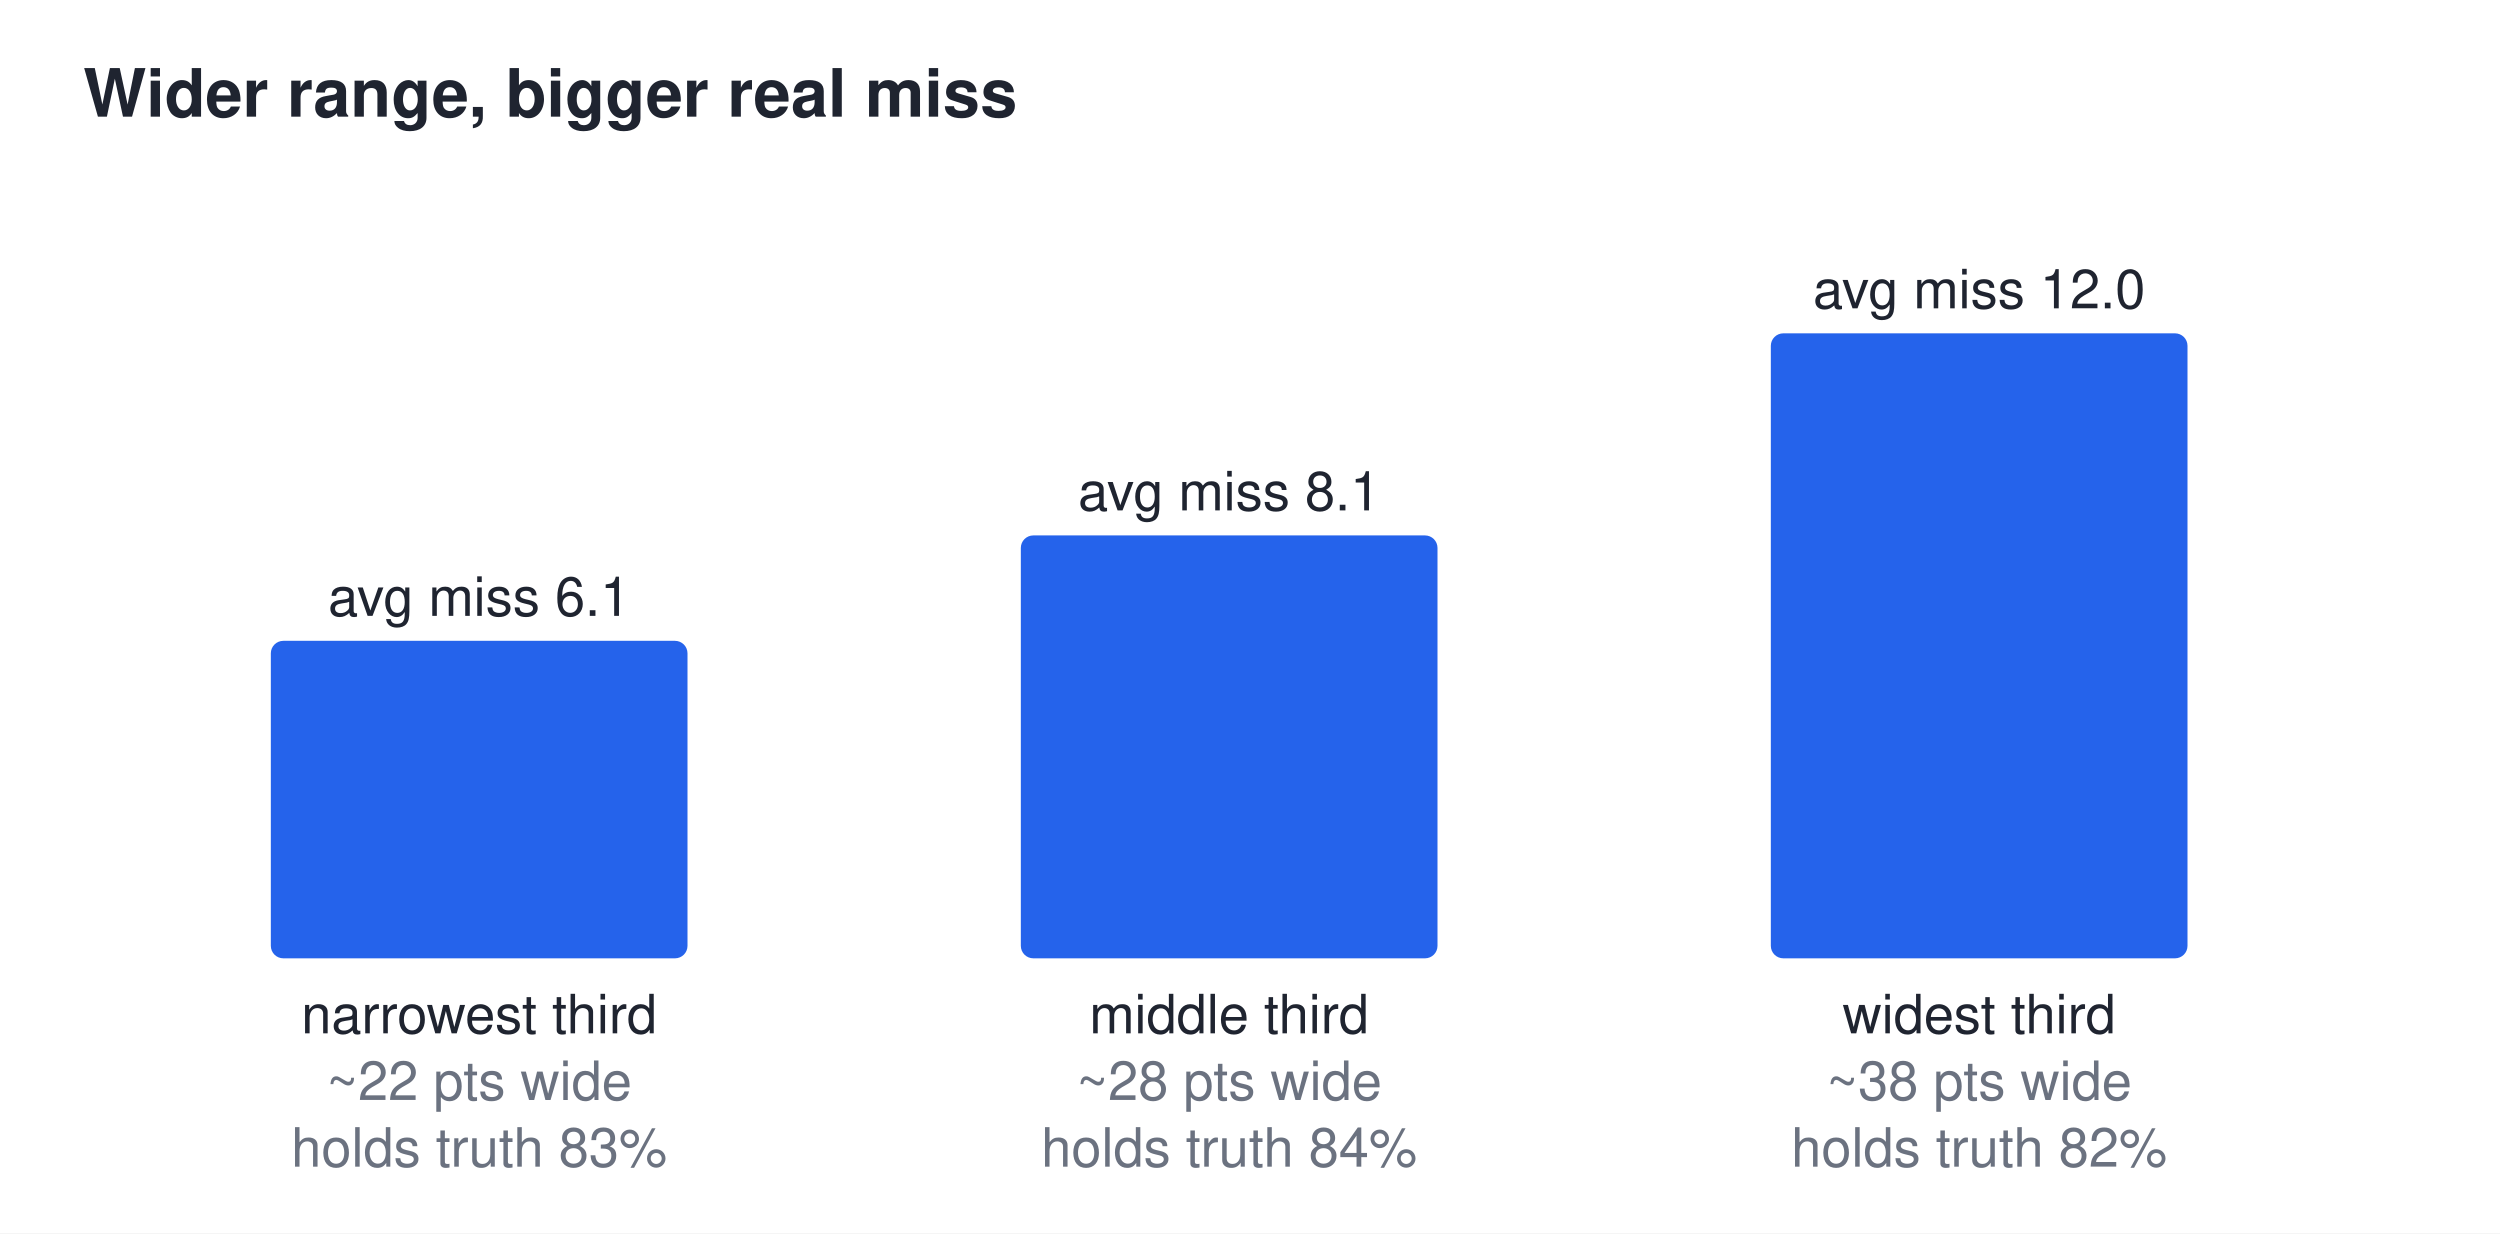
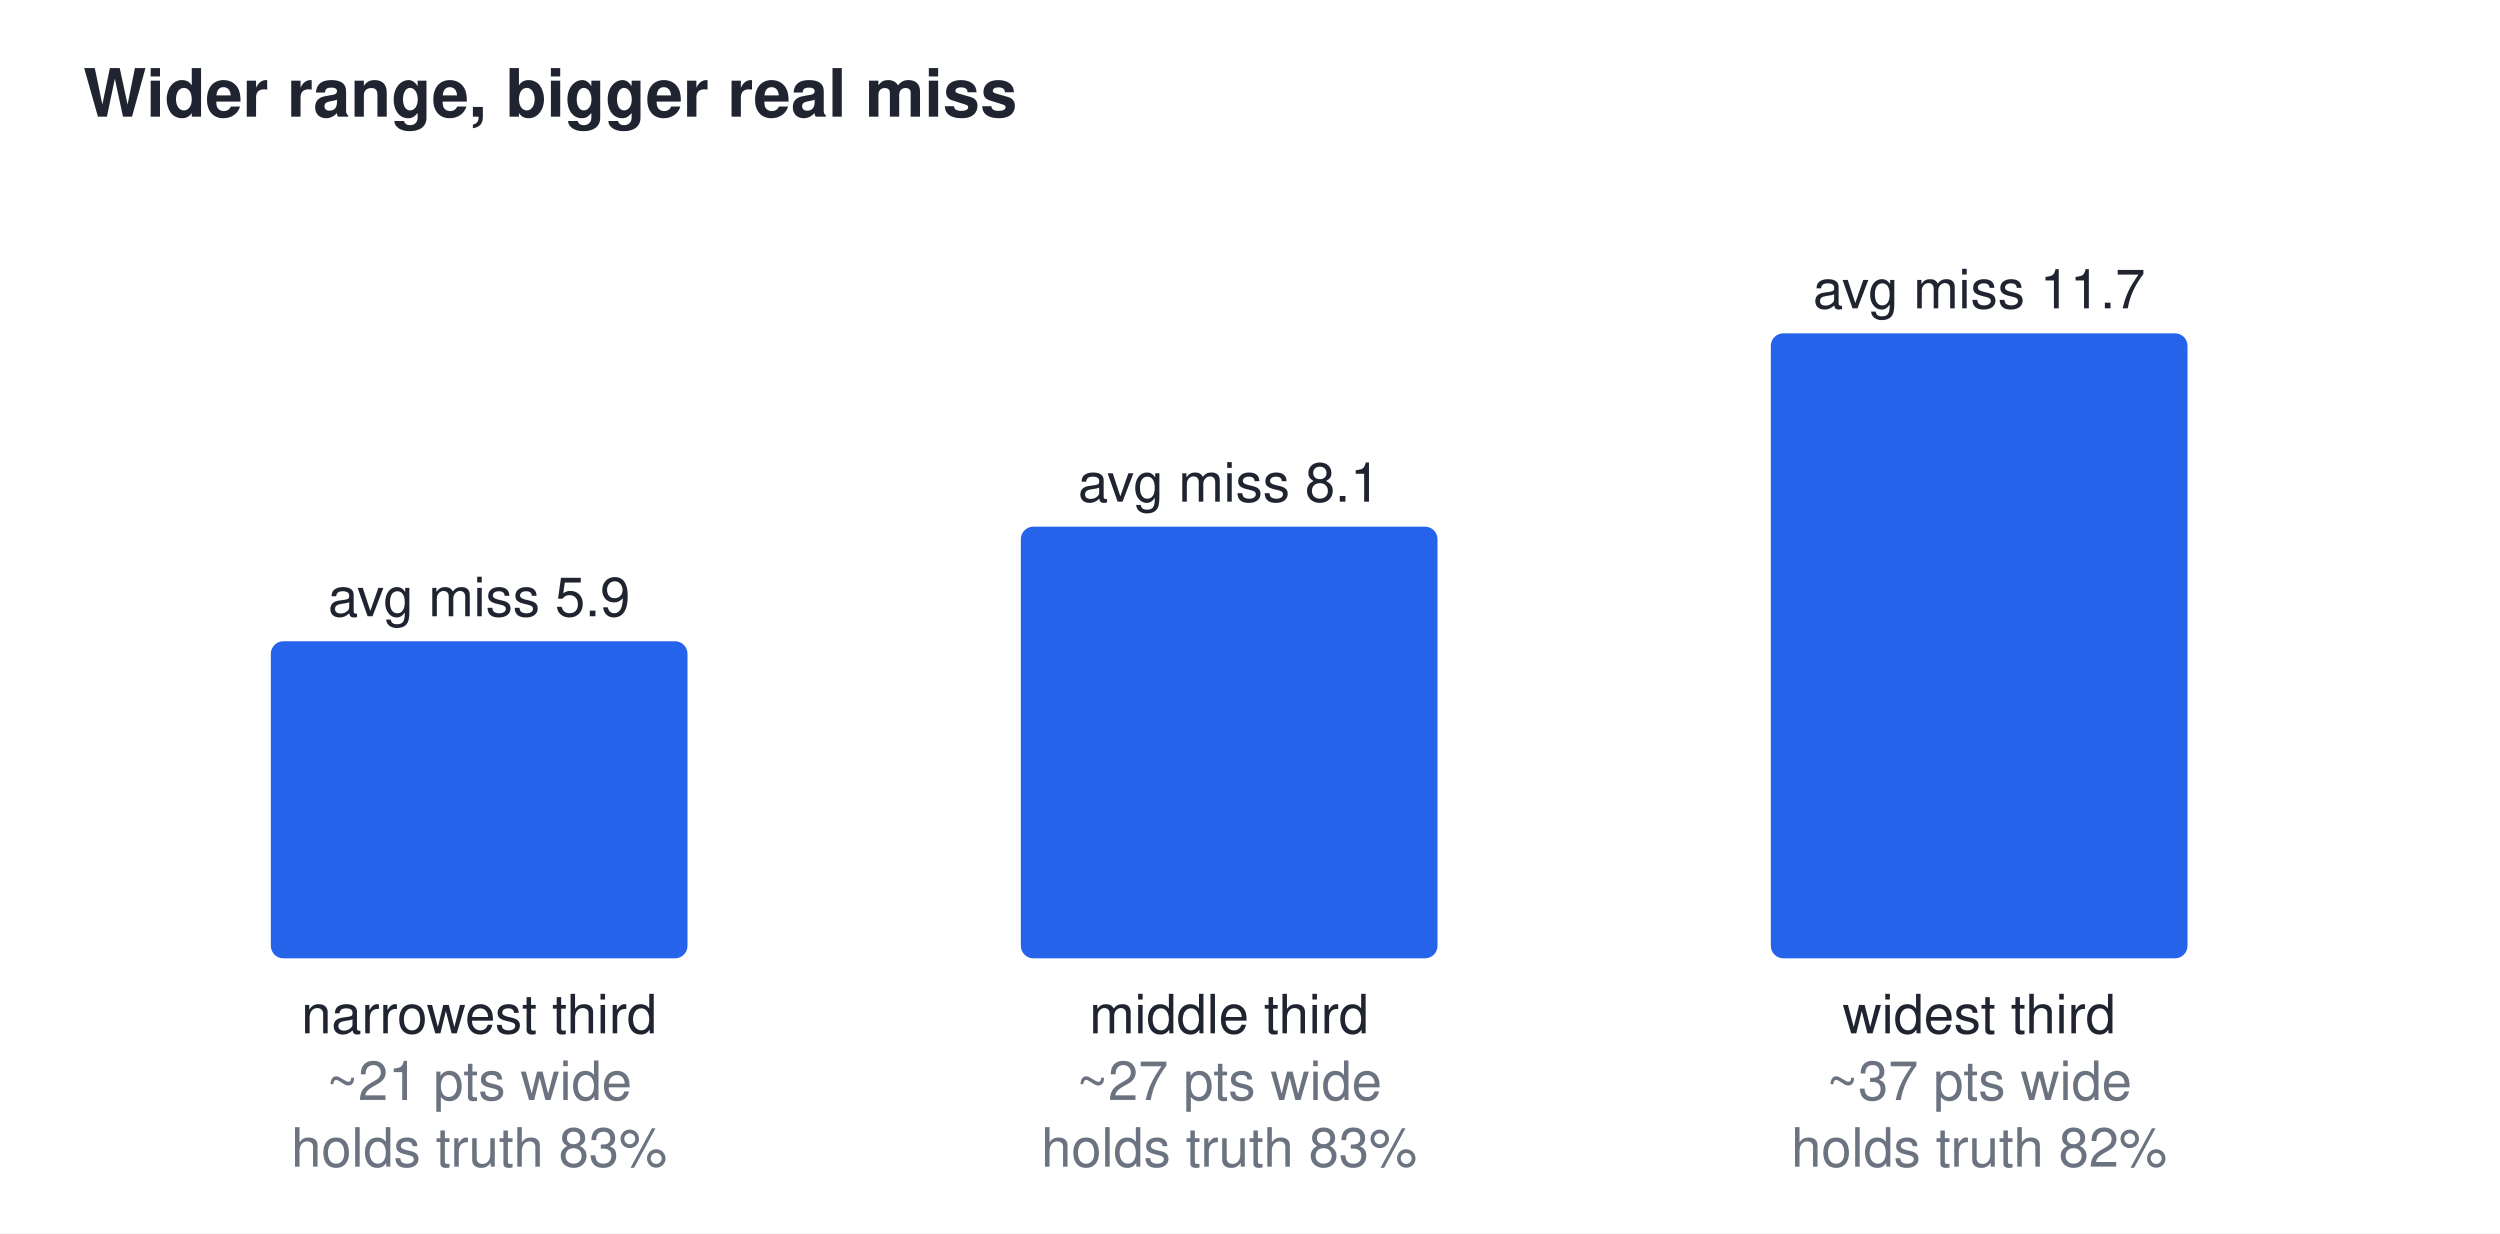
<svg xmlns="http://www.w3.org/2000/svg" viewBox="0 0 600 296" font-family="Helvetica, Arial, sans-serif" font-size="13">
  <rect width="600" height="296" fill="#ffffff" />
  <text x="20" y="28" font-size="16" font-weight="bold" fill="#1f2430">Wider range, bigger real miss</text>
-   <rect x="65" y="153.8" width="100" height="76.2" rx="3" fill="#2563eb" />
-   <text x="115" y="147.8" text-anchor="middle" fill="#1f2430">avg miss 6.1</text>
+   <rect x="65" y="153.9" width="100" height="76.1" rx="3" fill="#2563eb" />
+   <text x="115" y="147.9" text-anchor="middle" fill="#1f2430">avg miss 5.9</text>
  <text x="115" y="248" text-anchor="middle" fill="#1f2430">narrowest third</text>
-   <text x="115" y="264" text-anchor="middle" fill="#6b7280">~22 pts wide</text>
+   <text x="115" y="264" text-anchor="middle" fill="#6b7280">~21 pts wide</text>
  <text x="115" y="280" text-anchor="middle" fill="#6b7280">holds truth 83%</text>
-   <rect x="245" y="128.5" width="100" height="101.5" rx="3" fill="#2563eb" />
-   <text x="295" y="122.5" text-anchor="middle" fill="#1f2430">avg miss 8.1</text>
+   <rect x="245" y="126.4" width="100" height="103.6" rx="3" fill="#2563eb" />
+   <text x="295" y="120.4" text-anchor="middle" fill="#1f2430">avg miss 8.1</text>
  <text x="295" y="248" text-anchor="middle" fill="#1f2430">middle third</text>
-   <text x="295" y="264" text-anchor="middle" fill="#6b7280">~28 pts wide</text>
-   <text x="295" y="280" text-anchor="middle" fill="#6b7280">holds truth 84%</text>
+   <text x="295" y="264" text-anchor="middle" fill="#6b7280">~27 pts wide</text>
+   <text x="295" y="280" text-anchor="middle" fill="#6b7280">holds truth 83%</text>
  <rect x="425" y="80.0" width="100" height="150.0" rx="3" fill="#2563eb" />
-   <text x="475" y="74.0" text-anchor="middle" fill="#1f2430">avg miss 12.0</text>
+   <text x="475" y="74.0" text-anchor="middle" fill="#1f2430">avg miss 11.7</text>
  <text x="475" y="248" text-anchor="middle" fill="#1f2430">widest third</text>
-   <text x="475" y="264" text-anchor="middle" fill="#6b7280">~38 pts wide</text>
+   <text x="475" y="264" text-anchor="middle" fill="#6b7280">~37 pts wide</text>
  <text x="475" y="280" text-anchor="middle" fill="#6b7280">holds truth 82%</text>
</svg>
